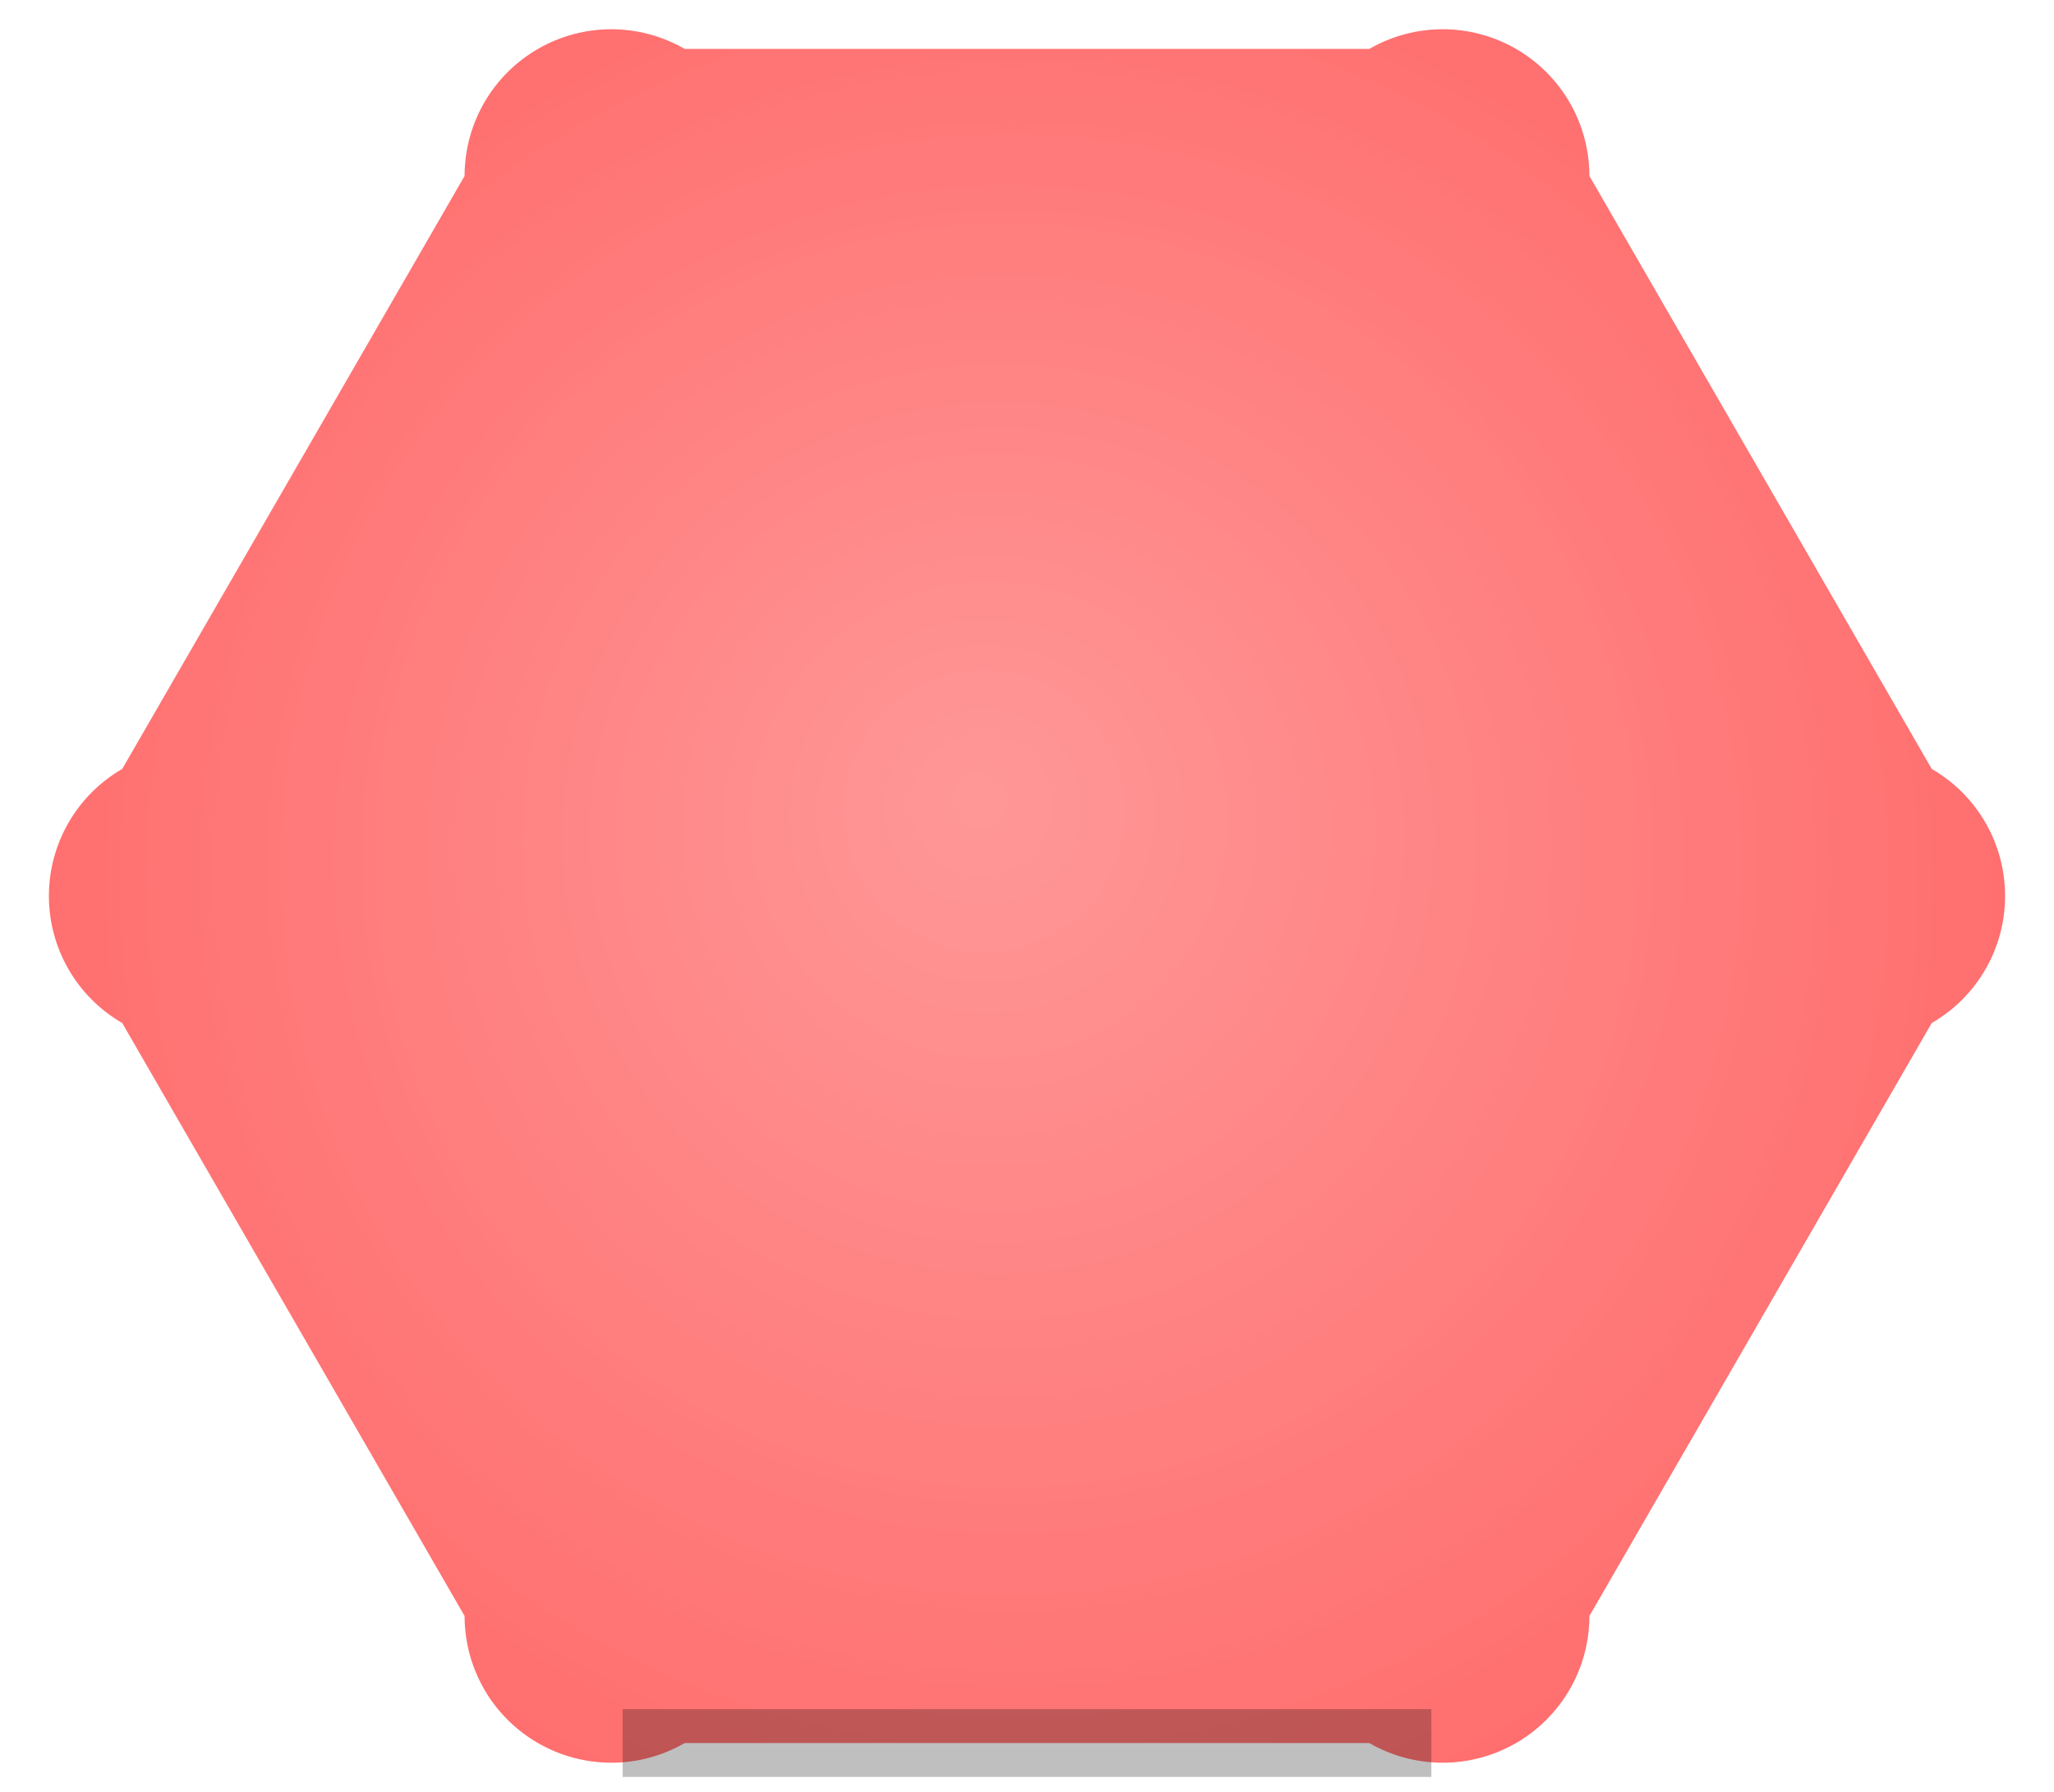
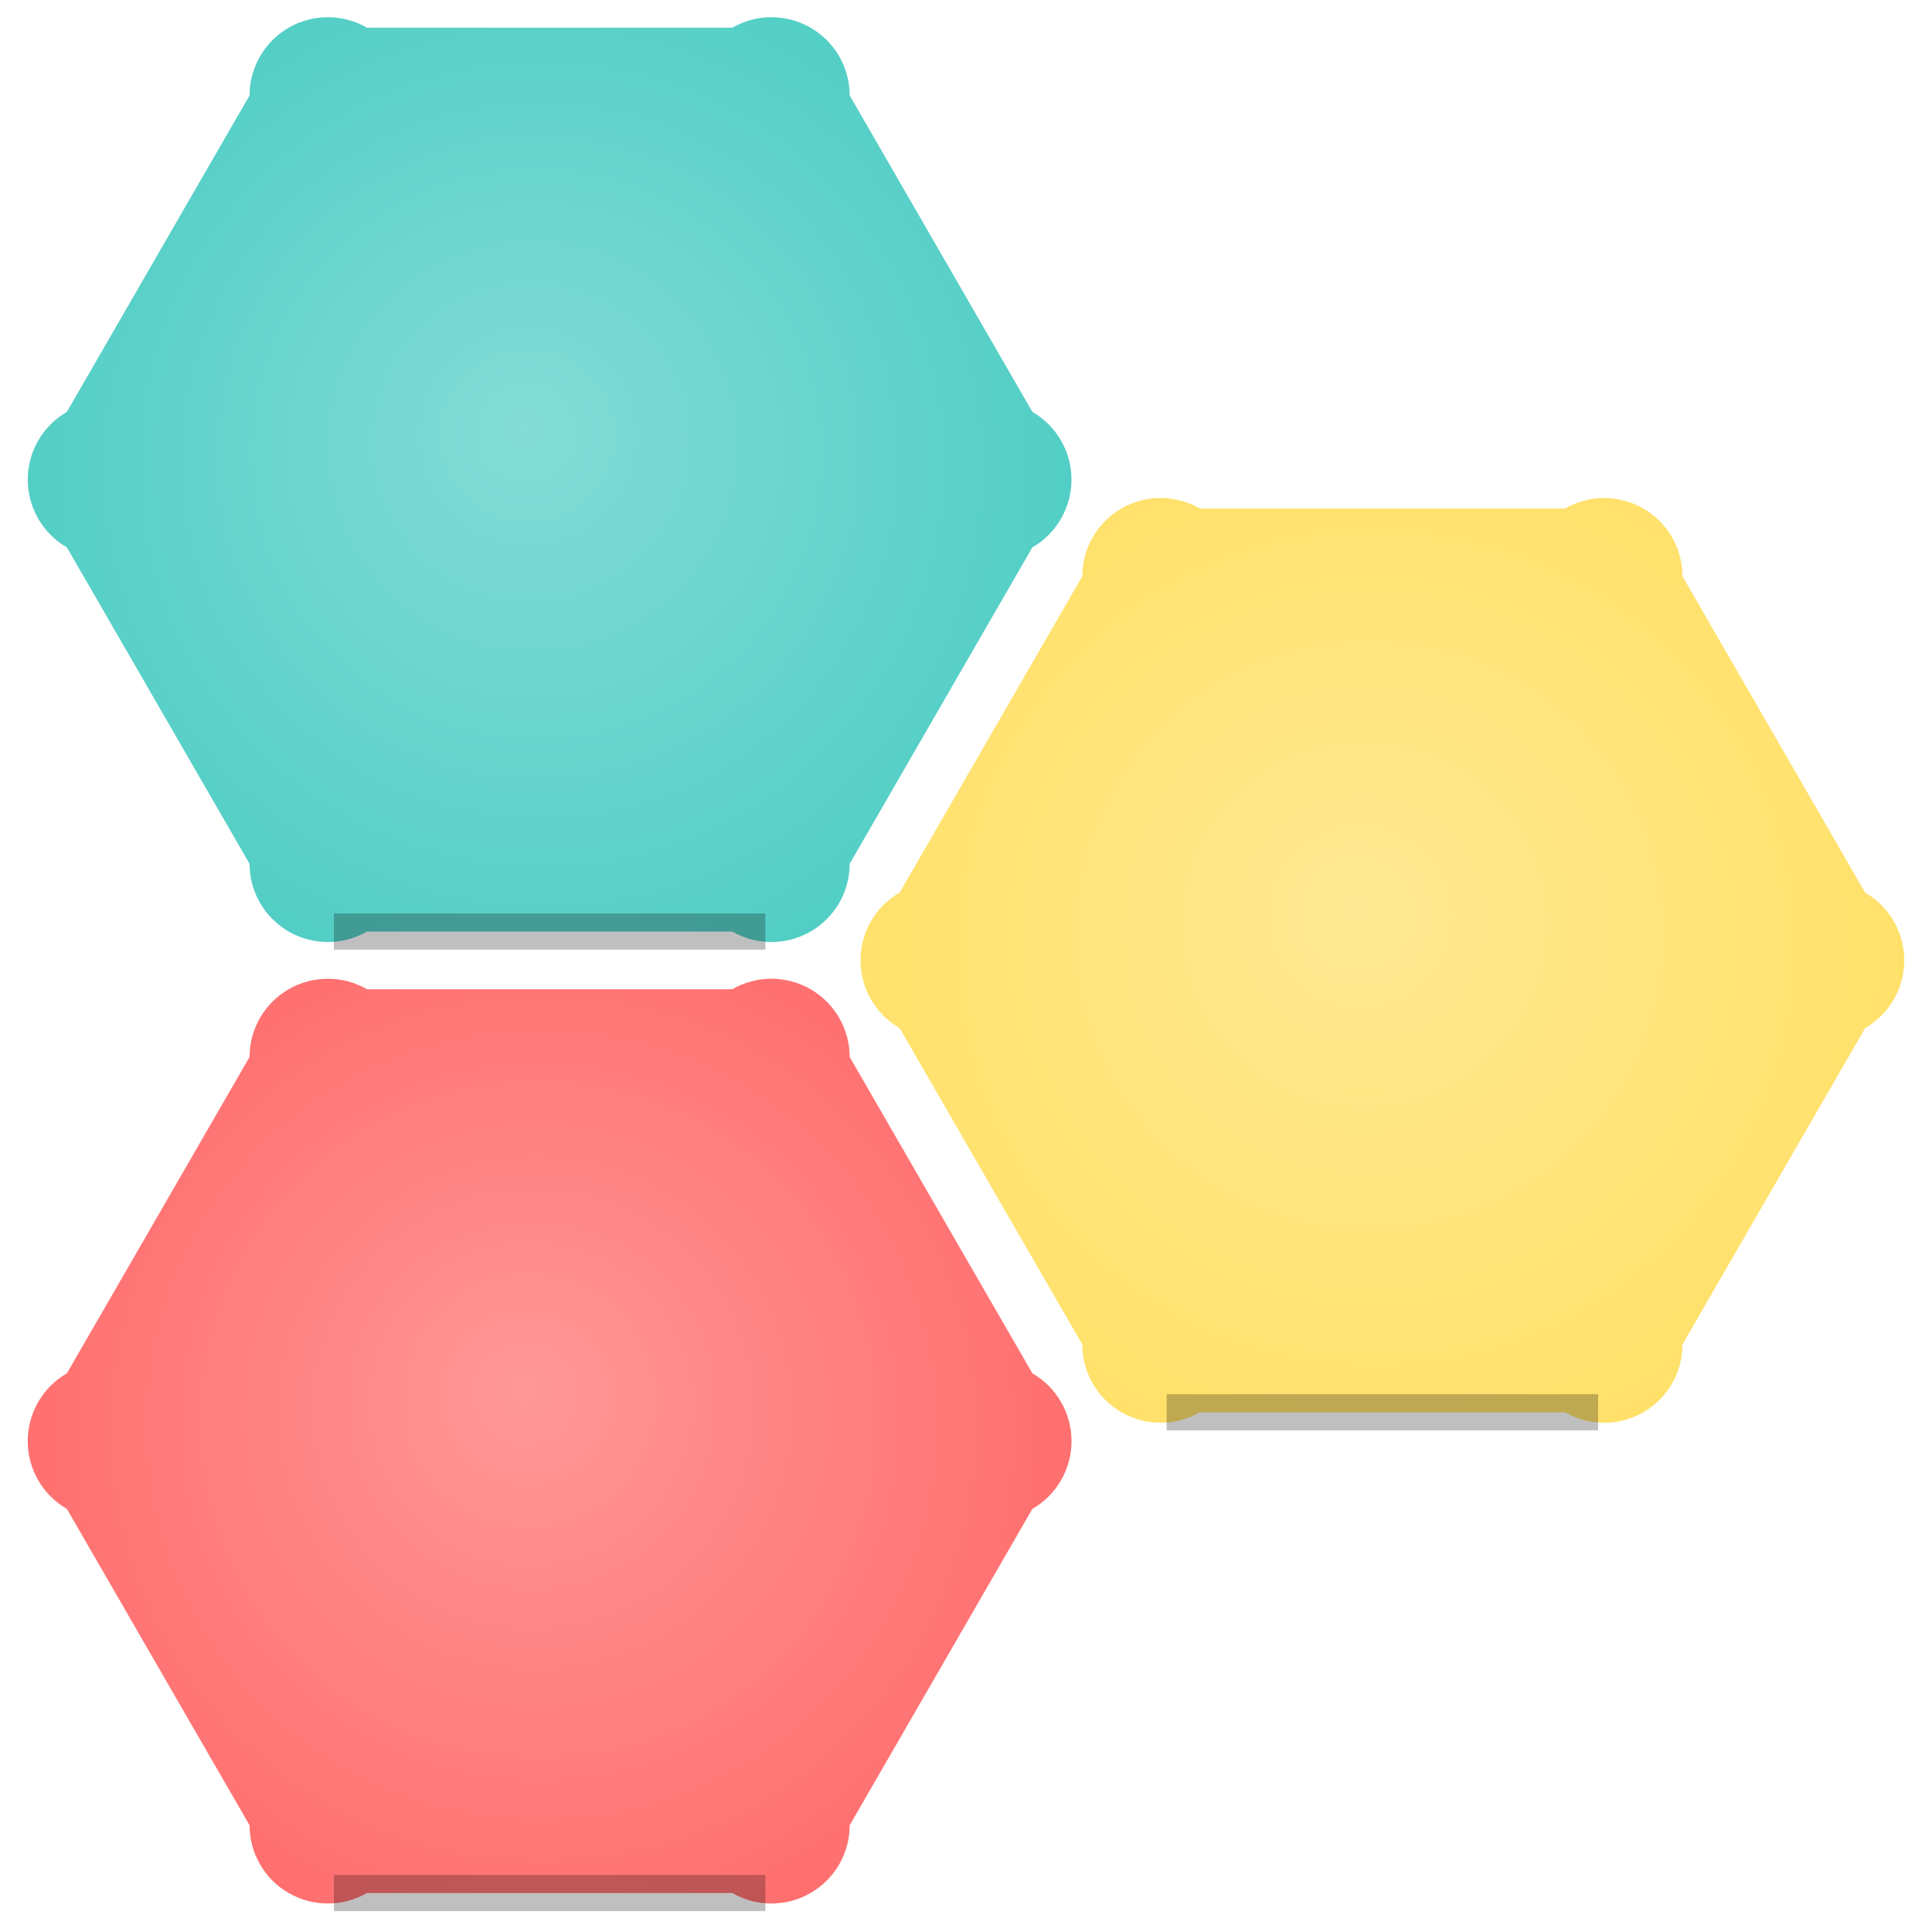
- <svg xmlns="http://www.w3.org/2000/svg" viewBox="-10.50 -9.16 21.00 18.32">
+ <svg xmlns="http://www.w3.org/2000/svg" viewBox="-9.90 -8.64 34.80 34.60">
  <defs>
-     <radialGradient id="hl0" cx="0.000" cy="0.000" r="11.000" fx="-0.500" fy="-1.000" gradientUnits="userSpaceOnUse">
+     <radialGradient id="hl0" cx="0.000" cy="0.000" r="10.340" fx="-0.470" fy="-0.940" gradientUnits="userSpaceOnUse">
+       <stop offset="0" stop-color="white" stop-opacity="0.3" />
+       <stop offset="1" stop-color="white" stop-opacity="0" />
+     </radialGradient>
+     <radialGradient id="hl1" cx="0.000" cy="17.321" r="10.340" fx="-0.470" fy="16.381" gradientUnits="userSpaceOnUse">
+       <stop offset="0" stop-color="white" stop-opacity="0.3" />
+       <stop offset="1" stop-color="white" stop-opacity="0" />
+     </radialGradient>
+     <radialGradient id="hl2" cx="15.000" cy="8.660" r="10.340" fx="14.530" fy="7.720" gradientUnits="userSpaceOnUse">
      <stop offset="0" stop-color="white" stop-opacity="0.3" />
      <stop offset="1" stop-color="white" stop-opacity="0" />
    </radialGradient>
  </defs>
-   <path d="M9.250,-1.299A1.500,1.500 0 0 1 9.250,1.299L5.750,7.361A1.500,1.500 0 0 1 3.500,8.660L-3.500,8.660A1.500,1.500 0 0 1 -5.750,7.361L-9.250,1.299A1.500,1.500 0 0 1 -9.250,-1.299L-5.750,-7.361A1.500,1.500 0 0 1 -3.500,-8.660L3.500,-8.660A1.500,1.500 0 0 1 5.750,-7.361Z" fill="#FF6B6B" />
-   <path d="M9.250,-1.299A1.500,1.500 0 0 1 9.250,1.299L5.750,7.361A1.500,1.500 0 0 1 3.500,8.660L-3.500,8.660A1.500,1.500 0 0 1 -5.750,7.361L-9.250,1.299A1.500,1.500 0 0 1 -9.250,-1.299L-5.750,-7.361A1.500,1.500 0 0 1 -3.500,-8.660L3.500,-8.660A1.500,1.500 0 0 1 5.750,-7.361Z" fill="url(#hl0)" />
-   <line x1="4.134" y1="8.660" x2="-4.134" y2="8.660" stroke="black" stroke-opacity="0.25" stroke-width="0.693" />
+   <path d="M8.695,-1.221A1.410,1.410 0 0 1 8.695,1.221L5.405,6.920A1.410,1.410 0 0 1 3.290,8.141L-3.290,8.141A1.410,1.410 0 0 1 -5.405,6.920L-8.695,1.221A1.410,1.410 0 0 1 -8.695,-1.221L-5.405,-6.920A1.410,1.410 0 0 1 -3.290,-8.141L3.290,-8.141A1.410,1.410 0 0 1 5.405,-6.920Z" fill="#4ECDC4" />
+   <path d="M8.695,-1.221A1.410,1.410 0 0 1 8.695,1.221L5.405,6.920A1.410,1.410 0 0 1 3.290,8.141L-3.290,8.141A1.410,1.410 0 0 1 -5.405,6.920L-8.695,1.221A1.410,1.410 0 0 1 -8.695,-1.221L-5.405,-6.920A1.410,1.410 0 0 1 -3.290,-8.141L3.290,-8.141A1.410,1.410 0 0 1 5.405,-6.920Z" fill="url(#hl0)" />
+   <line x1="3.886" y1="8.141" x2="-3.886" y2="8.141" stroke="black" stroke-opacity="0.25" stroke-width="0.651" />
+   <path d="M8.695,16.099A1.410,1.410 0 0 1 8.695,18.542L5.405,24.240A1.410,1.410 0 0 1 3.290,25.461L-3.290,25.461A1.410,1.410 0 0 1 -5.405,24.240L-8.695,18.542A1.410,1.410 0 0 1 -8.695,16.099L-5.405,10.401A1.410,1.410 0 0 1 -3.290,9.180L3.290,9.180A1.410,1.410 0 0 1 5.405,10.401Z" fill="#FF6B6B" />
+   <path d="M8.695,16.099A1.410,1.410 0 0 1 8.695,18.542L5.405,24.240A1.410,1.410 0 0 1 3.290,25.461L-3.290,25.461A1.410,1.410 0 0 1 -5.405,24.240L-8.695,18.542A1.410,1.410 0 0 1 -8.695,16.099L-5.405,10.401A1.410,1.410 0 0 1 -3.290,9.180L3.290,9.180A1.410,1.410 0 0 1 5.405,10.401Z" fill="url(#hl1)" />
+   <line x1="3.886" y1="25.461" x2="-3.886" y2="25.461" stroke="black" stroke-opacity="0.25" stroke-width="0.651" />
+   <path d="M23.695,7.439A1.410,1.410 0 0 1 23.695,9.881L20.405,15.580A1.410,1.410 0 0 1 18.290,16.801L11.710,16.801A1.410,1.410 0 0 1 9.595,15.580L6.305,9.881A1.410,1.410 0 0 1 6.305,7.439L9.595,1.741A1.410,1.410 0 0 1 11.710,0.520L18.290,0.520A1.410,1.410 0 0 1 20.405,1.741Z" fill="#FFE066" />
+   <path d="M23.695,7.439A1.410,1.410 0 0 1 23.695,9.881L20.405,15.580A1.410,1.410 0 0 1 18.290,16.801L11.710,16.801A1.410,1.410 0 0 1 9.595,15.580L6.305,9.881A1.410,1.410 0 0 1 6.305,7.439L9.595,1.741A1.410,1.410 0 0 1 11.710,0.520L18.290,0.520A1.410,1.410 0 0 1 20.405,1.741Z" fill="url(#hl2)" />
+   <line x1="18.886" y1="16.801" x2="11.114" y2="16.801" stroke="black" stroke-opacity="0.25" stroke-width="0.651" />
</svg>
